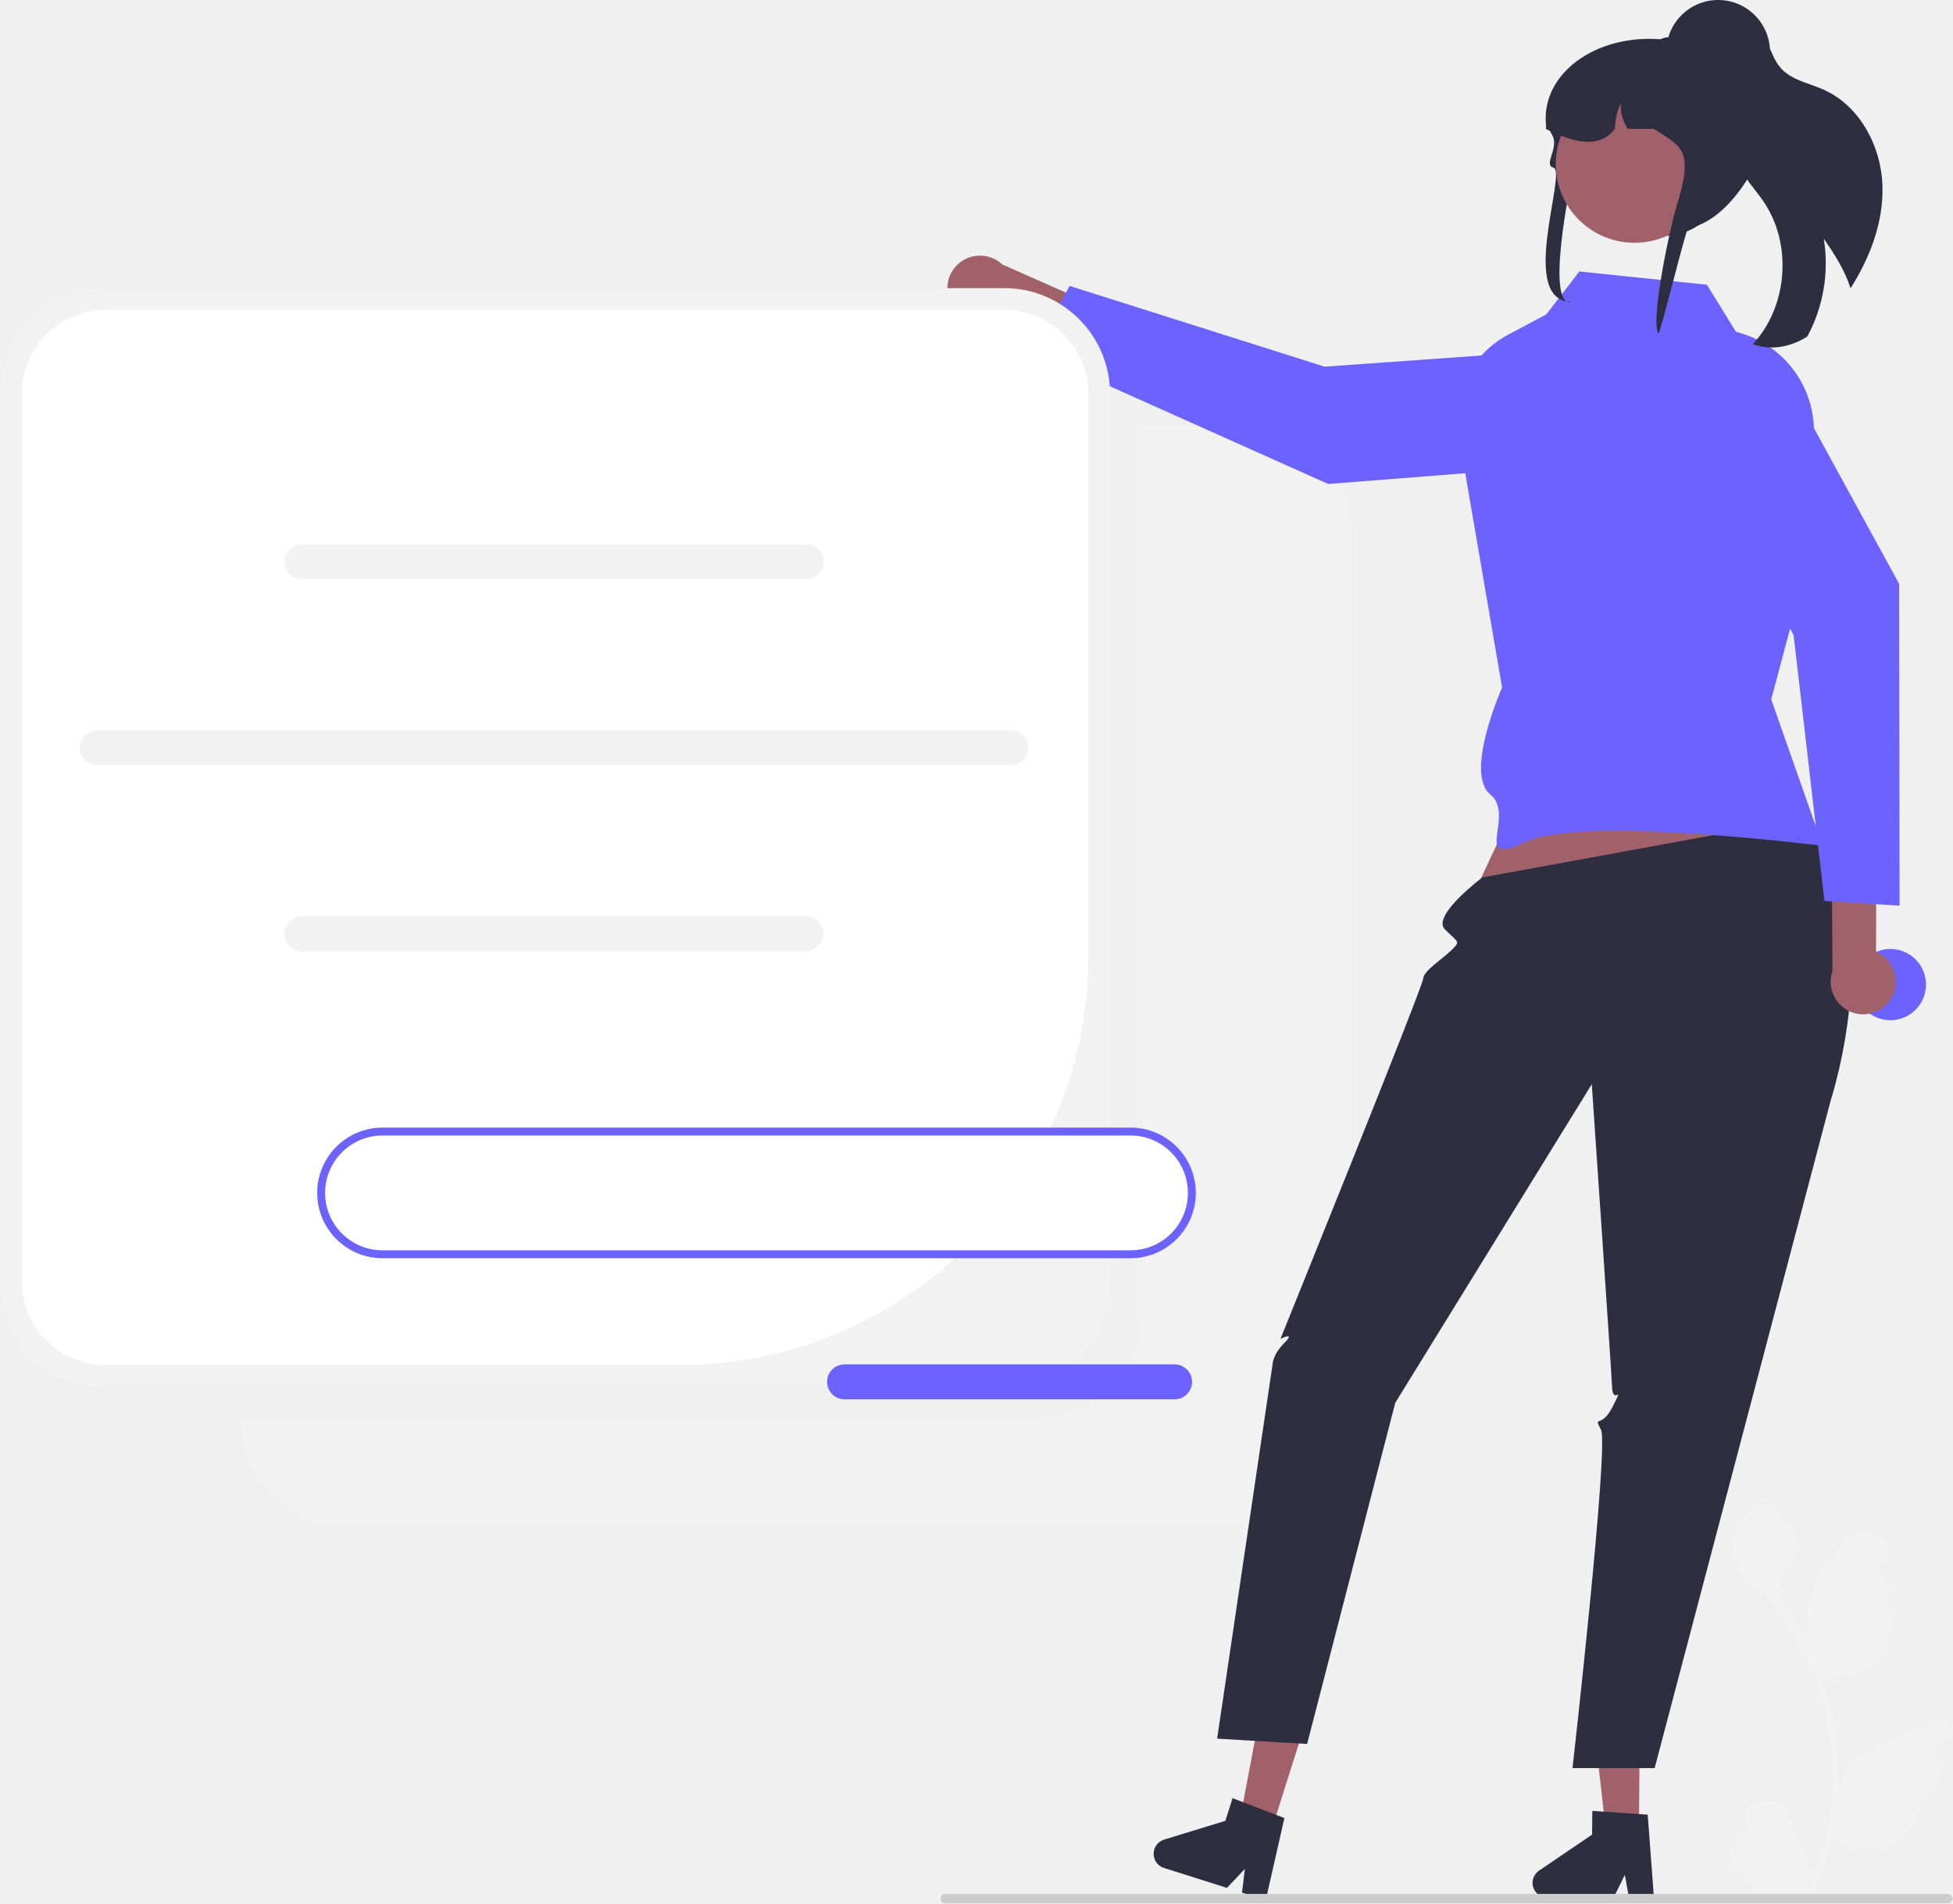
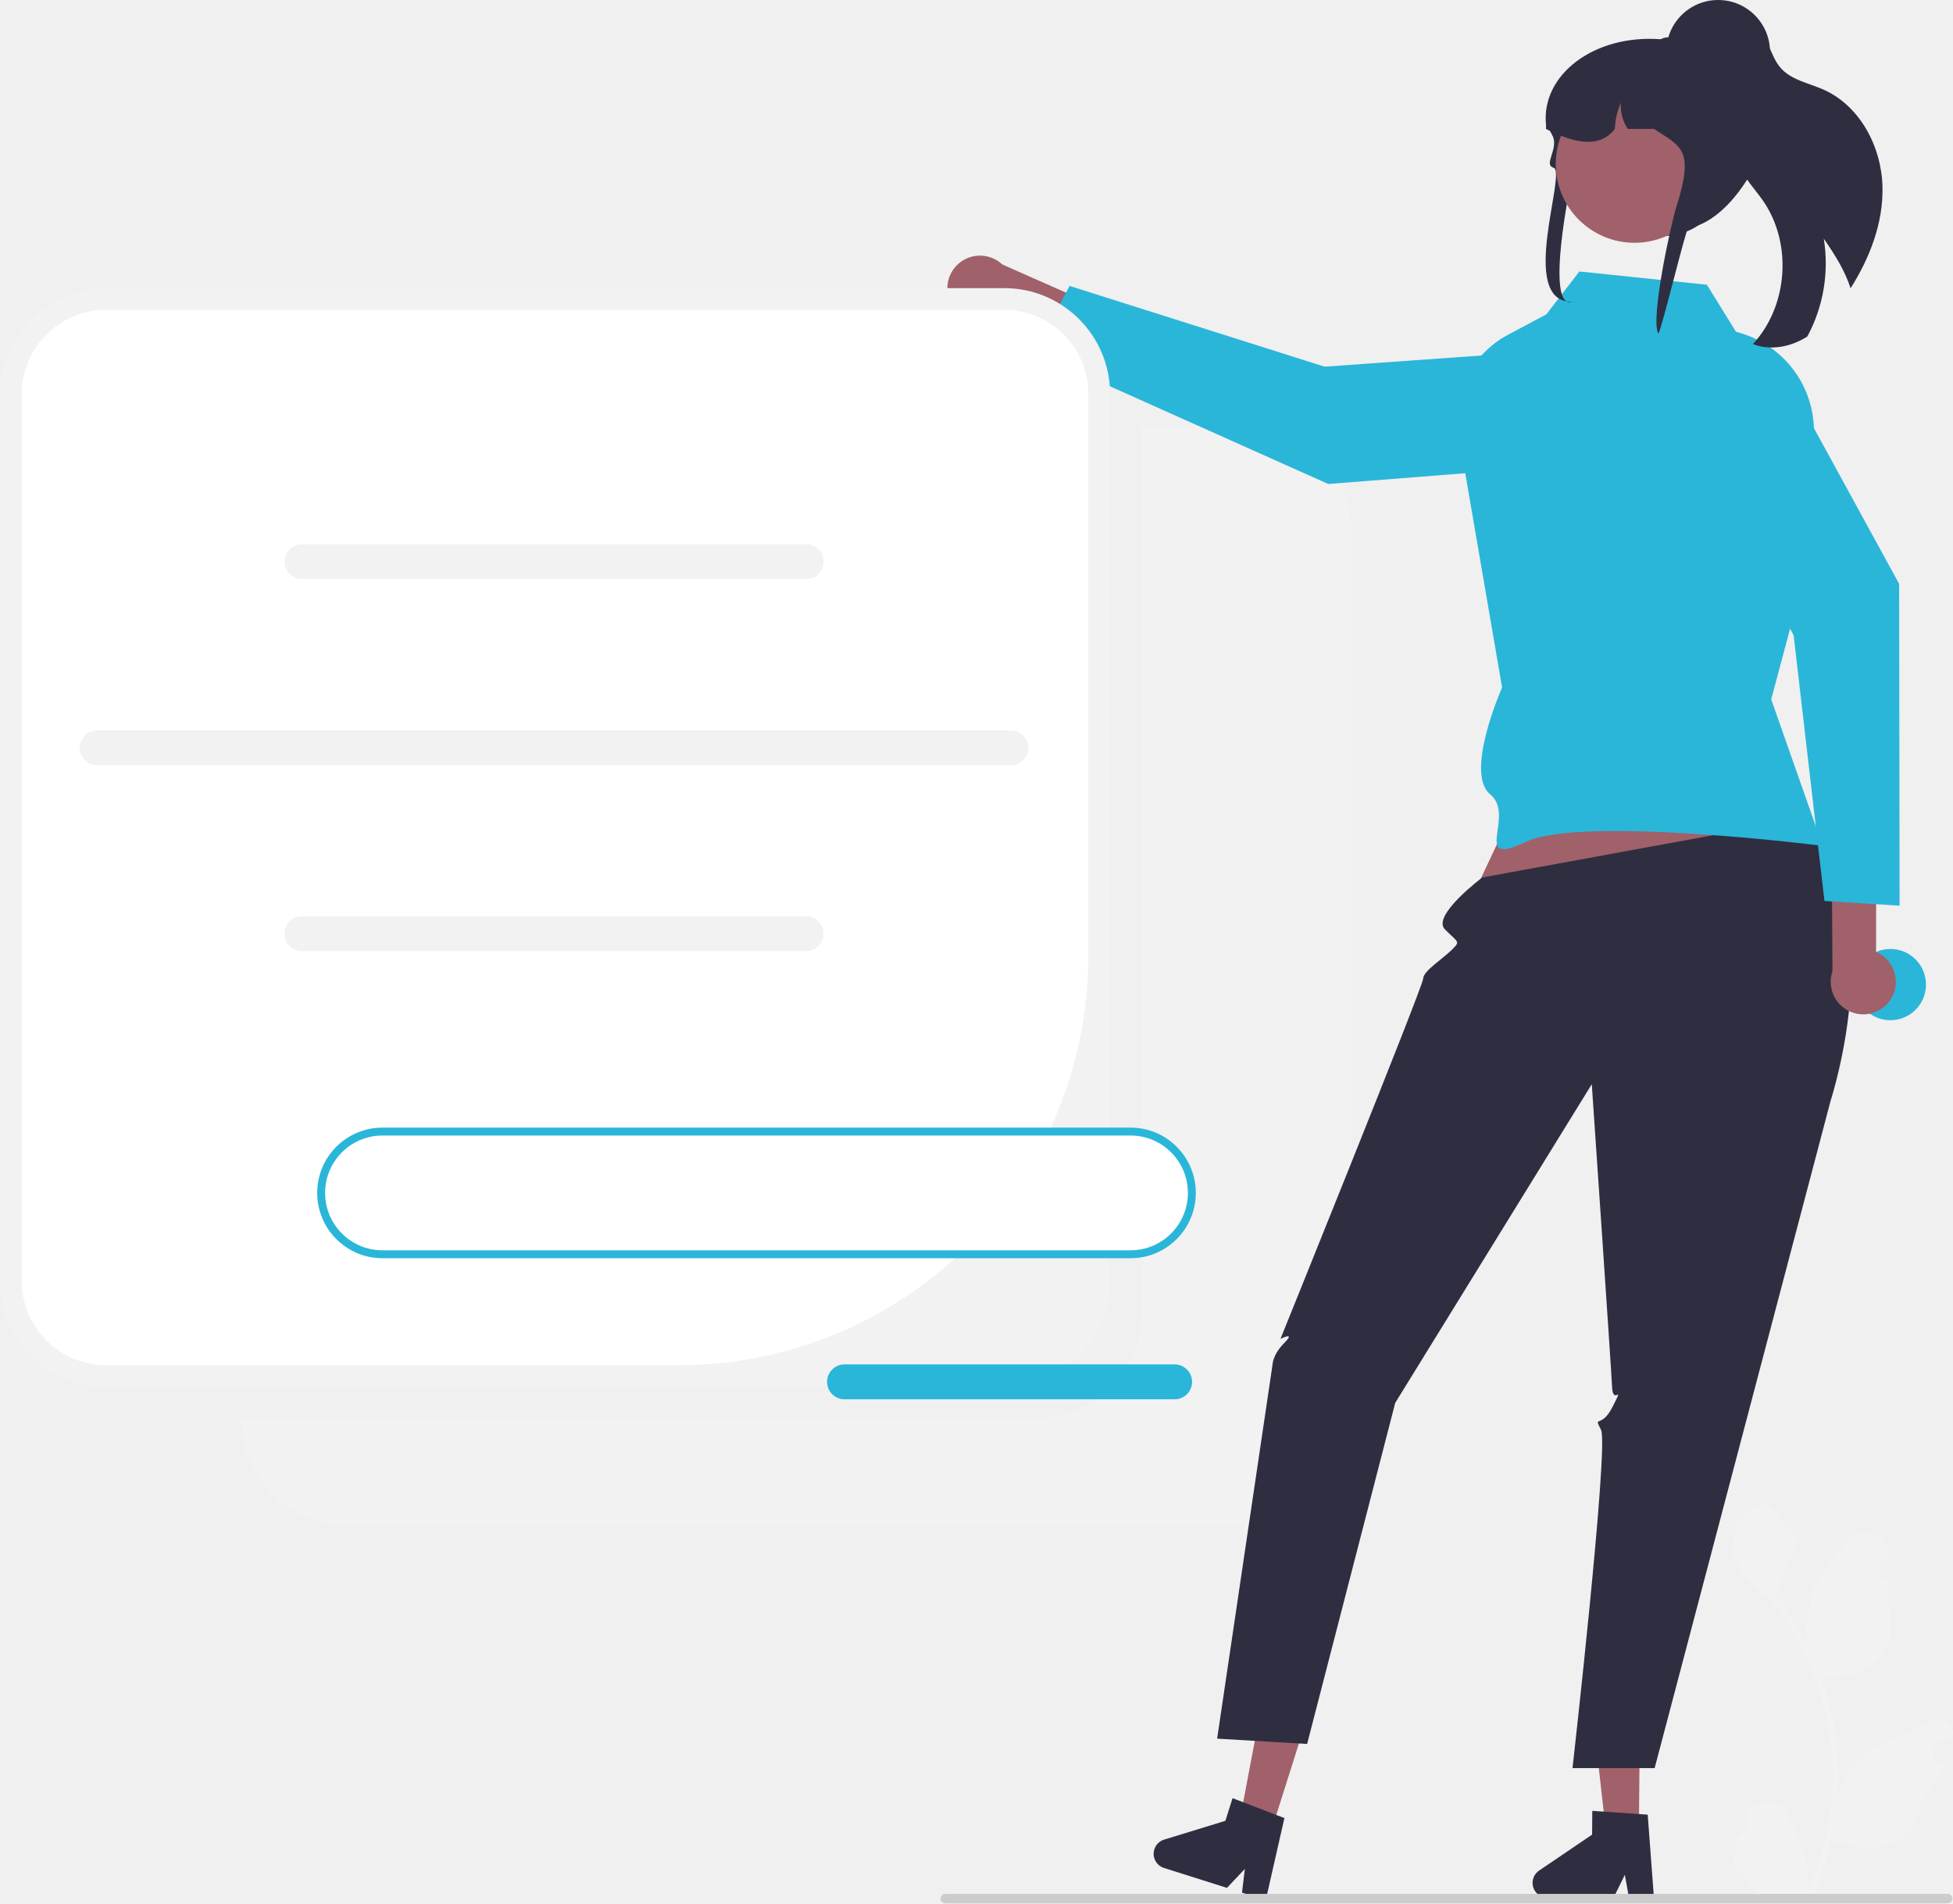
<svg xmlns="http://www.w3.org/2000/svg" data-name="Layer 1" width="493.461" height="480.848" viewBox="0 0 493.461 480.848">
  <path d="M668.007,317.365H641.751V541.211a26.744,26.744,0,0,1-26.744,26.744H414.269v.256a26.744,26.744,0,0,0,26.744,26.744h226.993a26.744,26.744,0,0,0,26.744-26.744V344.109A26.744,26.744,0,0,0,668.007,317.365Z" transform="translate(-353.2694 -209.5759)" fill="#f2f2f2" />
  <path d="M792.472,673.091a2.269,2.269,0,0,0,1.645-3.933l-.155-.618q.031-.074.062-.148a6.094,6.094,0,0,1,11.241.042c1.839,4.428,4.179,8.864,4.756,13.546a18.029,18.029,0,0,1-.316,6.2,72.281,72.281,0,0,0,6.575-30.021,69.764,69.764,0,0,0-.433-7.783q-.358-3.178-.995-6.31a73.119,73.119,0,0,0-14.5-30.99,19.459,19.459,0,0,1-8.093-8.397,14.843,14.843,0,0,1-1.35-4.056c.394.052,1.486-5.949,1.188-6.317.549-.833,1.532-1.247,2.131-2.06,2.982-4.043,7.091-3.337,9.236,2.157,4.582,2.313,4.627,6.148,1.815,9.837-1.789,2.347-2.035,5.522-3.604,8.035.162.207.329.407.491.614a73.591,73.591,0,0,1,7.681,12.169,30.593,30.593,0,0,1,1.826-14.21c1.748-4.217,5.025-7.769,7.91-11.415a6.279,6.279,0,0,1,11.184,3.083q.009.081.017.161-.643.363-1.259.77a3.078,3.078,0,0,0,1.241,5.602l.063.01a30.627,30.627,0,0,1-.807,4.579c3.702,14.316-4.29,19.53-15.701,19.764-.252.129-.497.258-.749.381a75.114,75.114,0,0,1,4.043,19.028,71.243,71.243,0,0,1-.052,11.503l.019-.136a18.826,18.826,0,0,1,6.427-10.87c4.946-4.063,11.933-5.559,17.268-8.824a3.533,3.533,0,0,1,5.411,3.437l-.022.143a20.677,20.677,0,0,0-2.319,1.117q-.643.363-1.259.77a3.078,3.078,0,0,0,1.241,5.602l.063.01c.045.006.084.013.129.019a30.654,30.654,0,0,1-5.639,8.829c-2.315,12.497-12.256,13.683-22.89,10.044h-.006a75.093,75.093,0,0,1-5.044,14.726H792.923c-.065-.2-.123-.407-.181-.607a20.474,20.474,0,0,0,4.986-.297c-1.337-1.641-2.674-3.294-4.011-4.935a1.121,1.121,0,0,1-.084-.097c-.678-.84-1.363-1.673-2.041-2.512l-0-.001a29.99,29.99,0,0,1,.879-7.64Z" transform="translate(-353.2694 -209.5759)" fill="#f2f2f2" />
  <path d="M593.994,286.915a8.246,8.246,0,0,0,12.466,1.526l37.465,16.903,7.223-9.213-44.644-19.75a8.235,8.235,0,0,0-12.509,10.535Z" transform="translate(-353.2694 -209.5759)" fill="#a0616a" />
-   <path d="M754.778,297.455l3.716,21.056a7.155,7.155,0,0,1-6.485,8.376l-63.139,4.965L614.653,298.637l8.864-16.827L687.944,302.212Z" transform="translate(-353.2694 -209.5759)" fill="#6c63ff" />
+   <path d="M754.778,297.455l3.716,21.056a7.155,7.155,0,0,1-6.485,8.376l-63.139,4.965L614.653,298.637l8.864-16.827L687.944,302.212Z" transform="translate(-353.2694 -209.5759)" fill="#2AB6D9" />
  <rect y="72.789" width="280.481" height="277.59" rx="26.744" fill="#f2f2f2" />
  <path d="M380.014,287.865a21.244,21.244,0,0,0-21.244,21.244V533.211a21.244,21.244,0,0,0,21.244,21.244H524.886A103.364,103.364,0,0,0,628.25,451.091V309.109a21.244,21.244,0,0,0-21.244-21.244Z" transform="translate(-353.2694 -209.5759)" fill="#fff" />
  <path d="M556.965,355.876H429.559a4.408,4.408,0,1,1,0-8.816H556.965a4.408,4.408,0,0,1,0,8.816Z" transform="translate(-353.2694 -209.5759)" fill="#f2f2f2" />
  <path d="M556.965,449.876H429.559a4.408,4.408,0,1,1,0-8.816H556.965a4.408,4.408,0,0,1,0,8.816Z" transform="translate(-353.2694 -209.5759)" fill="#f2f2f2" />
  <path d="M608.702,402.907H377.822a4.408,4.408,0,1,1,0-8.816H608.702a4.408,4.408,0,0,1,0,8.816Z" transform="translate(-353.2694 -209.5759)" fill="#f2f2f2" />
  <polygon points="393.531 180.687 370.531 229.687 459.008 220.726 440.539 173.687 393.531 180.687" fill="#a0616a" />
  <polygon points="414.101 462.32 405.712 462.249 401.999 429.138 414.379 429.243 414.101 462.32" fill="#a0616a" />
  <path d="M740.5,685.235a3.755,3.755,0,0,0,3.718,3.783l16.679.139,2.92-5.918,1.072,5.949,6.293.057-1.589-21.217-2.189-.146-8.931-.616-2.881-.193-.051,6.003-13.398,9.087A3.749,3.749,0,0,0,740.5,685.235Z" transform="translate(-353.2694 -209.5759)" fill="#2f2e41" />
  <polygon points="321.266 462.358 313.268 459.825 319.447 427.085 331.251 430.822 321.266 462.358" fill="#a0616a" />
  <path d="M644.932,676.789a3.755,3.755,0,0,0,2.443,4.709l15.902,5.033,4.53-4.799-.723,6.001,5.999,1.904L677.797,668.89l-2.05-.783-8.356-3.212-2.697-1.031-1.812,5.723-15.477,4.75A3.749,3.749,0,0,0,644.932,676.789Z" transform="translate(-353.2694 -209.5759)" fill="#2f2e41" />
  <path d="M808.248,416.522,727.801,431.263s-12.903,9.652-9.452,13.109,3.987,2.921,1.719,5.189-7.171,5.299-7.219,7.283-36.048,90.984-36.048,90.984,4-2,1,1-3,5.479-3,5.479l-14,94.521,22.737,1.339,22.263-86.173,49.659-80.504s4.927,71.789,5.134,76.564,3.207-1.225.207,4.775-5,2-3,6-7.205,85.435-7.205,85.435h20.753L815.859,487.472S831.695,439.216,808.248,416.522Z" transform="translate(-353.2694 -209.5759)" fill="#2f2e41" />
-   <path d="M784.549,281.51l-32.225-3.348-8.349,10.839-9.726,5.18a24.275,24.275,0,0,0-12.815,22.962l11.366,66.119s-9.601,21.619-3,27-5.104,18.707,9,12,75,1,75,1l-13-37,9.711-36.358,1.069-30.485a25.826,25.826,0,0,0-18.339-25.627l-1.358-.41Z" transform="translate(-353.2694 -209.5759)" fill="#6c63ff" />
+   <path d="M784.549,281.51l-32.225-3.348-8.349,10.839-9.726,5.18a24.275,24.275,0,0,0-12.815,22.962l11.366,66.119s-9.601,21.619-3,27-5.104,18.707,9,12,75,1,75,1l-13-37,9.711-36.358,1.069-30.485a25.826,25.826,0,0,0-18.339-25.627l-1.358-.41Z" transform="translate(-353.2694 -209.5759)" fill="#2AB6D9" />
  <path d="M828.913,256.806c.211,9.083-3.183,17.878-8.06,25.603-1.449-4.51-4.054-8.614-6.77-12.527a38.995,38.995,0,0,1-4.15,24.696,5.224,5.224,0,0,1-.444.285c-3.975,2.391-9.014,3.359-13.314,1.633,8.884-9.577,10.015-25.444,2.566-36.186-2.109-3.048-4.836-5.744-6.142-9.212-2.062-5.535-.08-11.628,1.171-17.398,1.169-5.37,1.374-11.761-2.229-15.697a3.786,3.786,0,0,1,3.47-1.598c2.221.314,3.838,2.245,4.868,4.233,1.03,1.989,1.709,4.193,3.144,5.91,2.658,3.215,7.184,3.975,10.999,5.669C823.26,236.332,828.692,246.699,828.913,256.806Z" transform="translate(-353.2694 -209.5759)" fill="#2f2e41" />
  <path d="M590.92,689.234a1.186,1.186,0,0,0,1.19,1.19h253.29a1.19,1.19,0,0,0,0-2.38h-253.29A1.187,1.187,0,0,0,590.92,689.234Z" transform="translate(-353.2694 -209.5759)" fill="#ccc" />
-   <circle cx="477.638" cy="248.748" r="9" fill="#6c63ff" />
+   <circle cx="477.638" cy="248.748" r="9" fill="#2AB6D9" />
  <path d="M751.156,251.613c.528-1.848-3.111,9.446-1.355,9.65,7.997.917,18.974,5.693,24.543,7.921.251-.029.502-.058.745-.095.598-.066,1.18-.16,1.756-.269C789.814,266.366,794.801,246.445,794.801,246.263c0-.896-2.149-25.493-5.535-25.857a24.957,24.957,0,0,0-2.678-.146h-8.402a39.048,39.048,0,0,0-5.274-.765H772.896c-16.915-1.289-30.253,9.021-29.006,21.567.007.015.022.029.029.044.362.539.679,1.048.959,1.536.273.459.502.896.701,1.311,1.542,3.204-2.421,7.235.207,7.987,3.495,1.001-9.192,33.894,4.642,33.894C743.698,287.747,749.699,256.71,751.156,251.613Z" transform="translate(-353.2694 -209.5759)" fill="#2f2e41" />
  <circle cx="412.986" cy="41.443" r="19.894" fill="#a0616a" />
  <path d="M743.89,242.147c.332.175.657.335.989.495.347.167.693.335,1.04.488,6.661,3.022,12.083,3.357,15.374-.983a18.392,18.392,0,0,1,1.512-6.626,10.65,10.65,0,0,0,1.756,6.626h6.624c6.824,4.529,10.328,5.002,5.592,19.87-1.321,4.143-6.571,28.251-4.505,31.826.598-.066,6.955-26.471,7.53-26.58,12.969-2.454,21.209-23.82,20.154-25.028a22.275,22.275,0,0,0-2.309-9.91,22.793,22.793,0,0,0-8.661-9.422,40.166,40.166,0,0,0-6.92-2.599c-.059-.015-.111-.029-.17-.044-.73-.197-1.475-.379-2.22-.532a40.842,40.842,0,0,0-4.662-.706c-.111-.007-.221-.015-.325-.015a3.513,3.513,0,0,0-1.778.488c-.007,0-.007.007-.015.007a3.347,3.347,0,0,0-.989.881,3.386,3.386,0,0,0-.723,2.104H763.808q-.409,0-.819.022a19.78,19.78,0,0,0-19.069,18.596C743.897,241.456,743.89,241.798,743.89,242.147Z" transform="translate(-353.2694 -209.5759)" fill="#2f2e41" />
  <circle cx="434.117" cy="13.106" r="13.106" fill="#2f2e41" />
  <path d="M831.009,462.035a8.246,8.246,0,0,0-3.717-11.996l.065-41.101-11.364-2.813.28,48.817a8.235,8.235,0,0,0,14.736,7.093Z" transform="translate(-353.2694 -209.5759)" fill="#a0616a" />
-   <path d="M774.733,311.053l17.684-12.018a7.155,7.155,0,0,1,10.298,2.483l30.404,55.559.116,81.31-18.982-1.19-7.792-67.129Z" transform="translate(-353.2694 -209.5759)" fill="#6c63ff" />
+   <path d="M774.733,311.053l17.684-12.018a7.155,7.155,0,0,1,10.298,2.483l30.404,55.559.116,81.31-18.982-1.19-7.792-67.129Z" transform="translate(-353.2694 -209.5759)" fill="#2AB6D9" />
  <path d="M638.915,495.453h-189a15.5,15.5,0,0,0,0,31h189a15.5,15.5,0,1,0,0-31Z" transform="translate(-353.2694 -209.5759)" fill="#fff" />
-   <path d="M638.915,527.453h-189a16.5,16.5,0,0,1,0-33h189a16.5,16.5,0,1,1,0,33Zm-189-31a14.5,14.5,0,0,0,0,29h189a14.5,14.5,0,1,0,0-29Z" transform="translate(-353.2694 -209.5759)" fill="#6c63ff" />
-   <path d="M650.06,563.096H566.653a4.408,4.408,0,1,1,0-8.816h83.406a4.408,4.408,0,0,1,0,8.816Z" transform="translate(-353.2694 -209.5759)" fill="#6c63ff" />
+   <path d="M638.915,527.453h-189a16.5,16.5,0,0,1,0-33h189a16.5,16.5,0,1,1,0,33Zm-189-31a14.5,14.5,0,0,0,0,29h189a14.5,14.5,0,1,0,0-29Z" transform="translate(-353.2694 -209.5759)" fill="#2AB6D9" />
+   <path d="M650.06,563.096H566.653a4.408,4.408,0,1,1,0-8.816h83.406a4.408,4.408,0,0,1,0,8.816Z" transform="translate(-353.2694 -209.5759)" fill="#2AB6D9" />
</svg>
